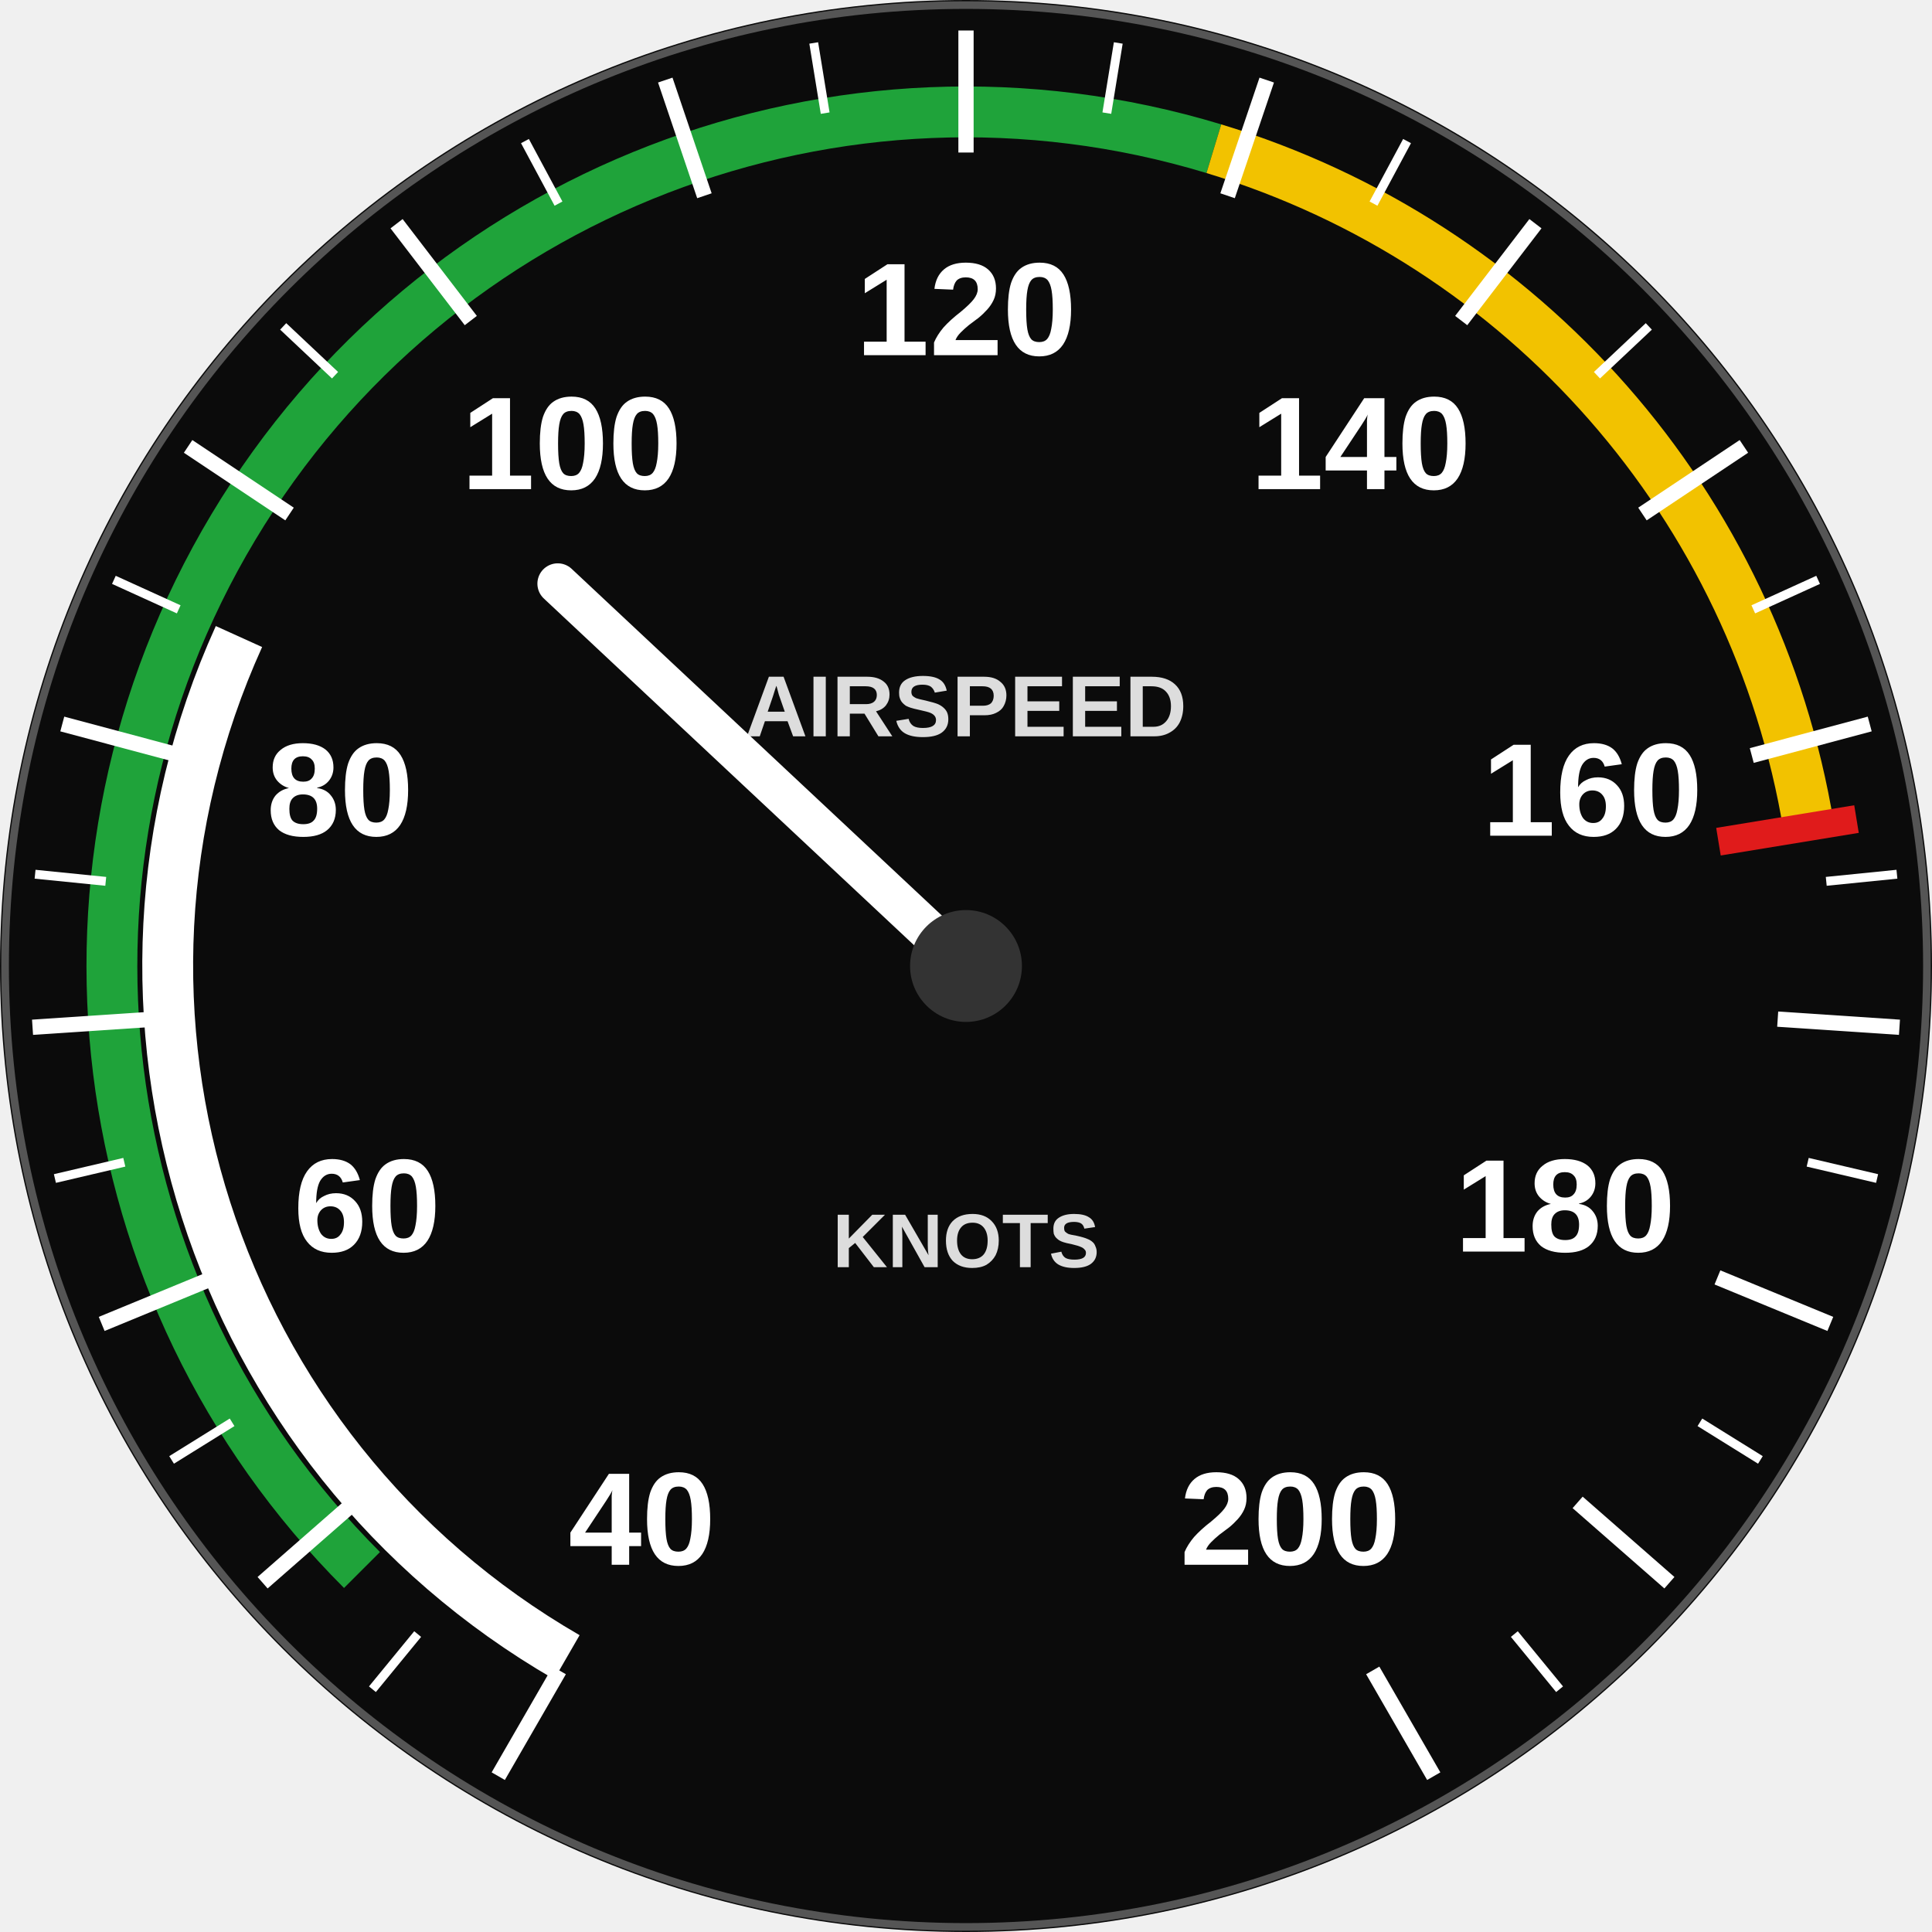
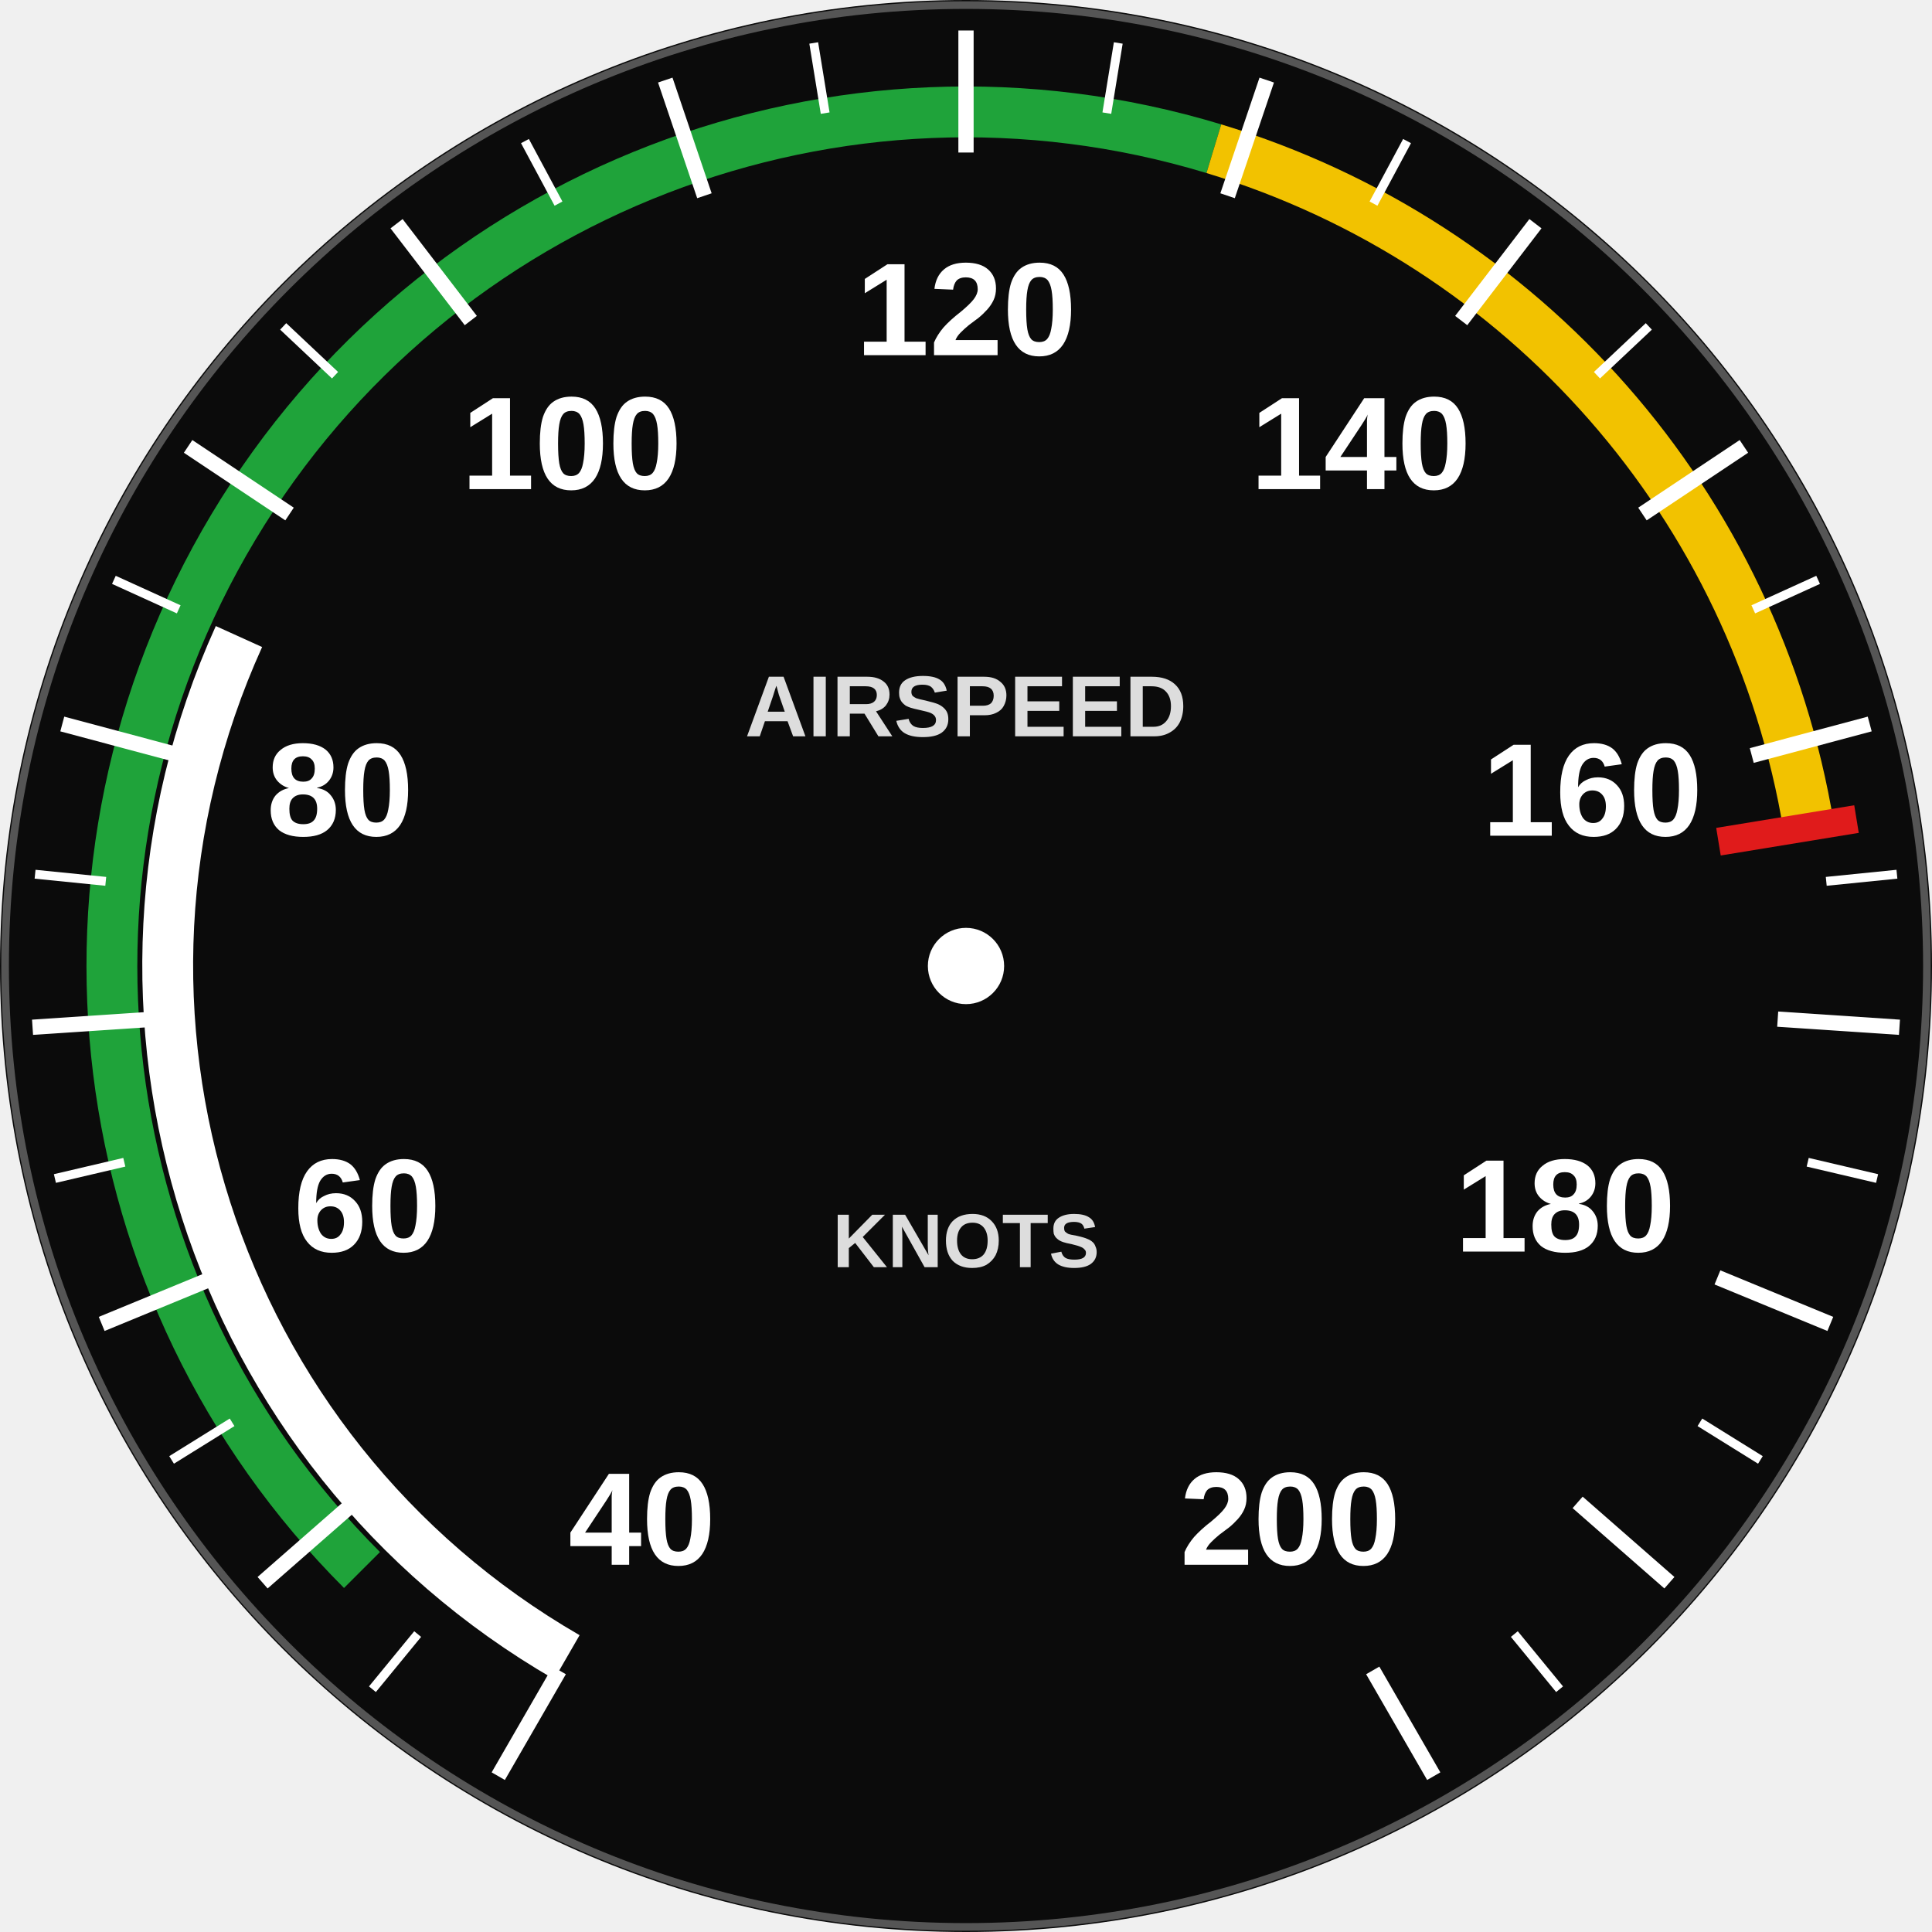
<svg xmlns="http://www.w3.org/2000/svg" width="76.0mm" height="76.0mm" viewBox="0 0 76.0 76.0">
  <circle cx="38.0" cy="38.0" r="38.0" fill="#0b0b0b" />
  <path d="M22.30,65.19 A31.4,31.4 0 0 1 9.40,25.04" fill="none" stroke="#fff" stroke-width="2.0" />
  <path d="M14.24,61.76 A33.6,33.6 0 0 1 47.75,5.85" fill="none" stroke="#1fa33a" stroke-width="2.0" />
  <path d="M47.75,5.85 A33.6,33.6 0 0 1 71.15,32.53" fill="none" stroke="#f2c200" stroke-width="2.0" />
  <line x1="67.60" y1="33.11" x2="73.03" y2="32.22" stroke="#e01b1b" stroke-width="1.1" />
  <line x1="22.00" y1="65.71" x2="19.60" y2="69.87" stroke="#fff" stroke-width="0.6" />
  <line x1="16.43" y1="64.28" x2="14.65" y2="66.45" stroke="#fff" stroke-width="0.35" />
  <line x1="13.94" y1="59.10" x2="10.33" y2="62.26" stroke="#fff" stroke-width="0.6" />
  <line x1="9.13" y1="55.95" x2="6.75" y2="57.43" stroke="#fff" stroke-width="0.35" />
  <line x1="8.44" y1="50.25" x2="4.00" y2="52.08" stroke="#fff" stroke-width="0.6" />
  <line x1="4.89" y1="45.72" x2="2.16" y2="46.36" stroke="#fff" stroke-width="0.35" />
  <line x1="6.07" y1="40.09" x2="1.28" y2="40.41" stroke="#fff" stroke-width="0.6" />
  <line x1="4.16" y1="34.67" x2="1.38" y2="34.39" stroke="#fff" stroke-width="0.35" />
  <line x1="7.09" y1="29.72" x2="2.45" y2="28.48" stroke="#fff" stroke-width="0.6" />
  <line x1="7.03" y1="23.97" x2="4.48" y2="22.81" stroke="#fff" stroke-width="0.35" />
  <line x1="11.39" y1="20.22" x2="7.40" y2="17.56" stroke="#fff" stroke-width="0.6" />
  <line x1="13.18" y1="14.76" x2="11.14" y2="12.84" stroke="#fff" stroke-width="0.35" />
  <line x1="18.52" y1="12.61" x2="15.60" y2="8.80" stroke="#fff" stroke-width="0.6" />
  <line x1="21.97" y1="8.01" x2="20.65" y2="5.55" stroke="#fff" stroke-width="0.35" />
  <line x1="27.71" y1="7.70" x2="26.17" y2="3.15" stroke="#fff" stroke-width="0.6" />
  <line x1="32.46" y1="4.45" x2="32.01" y2="1.69" stroke="#fff" stroke-width="0.35" />
  <line x1="38.00" y1="6.00" x2="38.00" y2="1.20" stroke="#fff" stroke-width="0.6" />
  <line x1="43.54" y1="4.45" x2="43.99" y2="1.69" stroke="#fff" stroke-width="0.35" />
  <line x1="48.29" y1="7.70" x2="49.83" y2="3.15" stroke="#fff" stroke-width="0.6" />
  <line x1="54.03" y1="8.01" x2="55.35" y2="5.55" stroke="#fff" stroke-width="0.35" />
  <line x1="57.48" y1="12.61" x2="60.40" y2="8.80" stroke="#fff" stroke-width="0.6" />
  <line x1="62.82" y1="14.76" x2="64.86" y2="12.84" stroke="#fff" stroke-width="0.35" />
  <line x1="64.61" y1="20.22" x2="68.60" y2="17.56" stroke="#fff" stroke-width="0.6" />
  <line x1="68.97" y1="23.97" x2="71.52" y2="22.81" stroke="#fff" stroke-width="0.35" />
  <line x1="68.91" y1="29.72" x2="73.55" y2="28.48" stroke="#fff" stroke-width="0.6" />
  <line x1="71.84" y1="34.67" x2="74.62" y2="34.39" stroke="#fff" stroke-width="0.35" />
  <line x1="69.93" y1="40.09" x2="74.72" y2="40.41" stroke="#fff" stroke-width="0.6" />
  <line x1="71.11" y1="45.72" x2="73.84" y2="46.36" stroke="#fff" stroke-width="0.35" />
  <line x1="67.56" y1="50.25" x2="72.00" y2="52.08" stroke="#fff" stroke-width="0.6" />
  <line x1="66.87" y1="55.95" x2="69.25" y2="57.43" stroke="#fff" stroke-width="0.35" />
  <line x1="62.06" y1="59.10" x2="65.67" y2="62.26" stroke="#fff" stroke-width="0.6" />
  <line x1="59.57" y1="64.28" x2="61.35" y2="66.45" stroke="#fff" stroke-width="0.35" />
  <line x1="54.00" y1="65.71" x2="56.40" y2="69.87" stroke="#fff" stroke-width="0.6" />
  <text x="25.25" y="60.08" font-size="5.2" fill="#fff" text-anchor="middle" dominant-baseline="middle" font-family="Arial Narrow, Liberation Sans Narrow, Arial, sans-serif" font-weight="bold">40</text>
  <text x="14.44" y="47.76" font-size="5.2" fill="#fff" text-anchor="middle" dominant-baseline="middle" font-family="Arial Narrow, Liberation Sans Narrow, Arial, sans-serif" font-weight="bold">60</text>
  <text x="13.37" y="31.40" font-size="5.2" fill="#fff" text-anchor="middle" dominant-baseline="middle" font-family="Arial Narrow, Liberation Sans Narrow, Arial, sans-serif" font-weight="bold">80</text>
  <text x="22.48" y="17.77" font-size="5.2" fill="#fff" text-anchor="middle" dominant-baseline="middle" font-family="Arial Narrow, Liberation Sans Narrow, Arial, sans-serif" font-weight="bold">100</text>
  <text x="38.00" y="12.50" font-size="5.2" fill="#fff" text-anchor="middle" dominant-baseline="middle" font-family="Arial Narrow, Liberation Sans Narrow, Arial, sans-serif" font-weight="bold">120</text>
  <text x="53.52" y="17.77" font-size="5.2" fill="#fff" text-anchor="middle" dominant-baseline="middle" font-family="Arial Narrow, Liberation Sans Narrow, Arial, sans-serif" font-weight="bold">140</text>
  <text x="62.63" y="31.40" font-size="5.2" fill="#fff" text-anchor="middle" dominant-baseline="middle" font-family="Arial Narrow, Liberation Sans Narrow, Arial, sans-serif" font-weight="bold">160</text>
  <text x="61.56" y="47.76" font-size="5.2" fill="#fff" text-anchor="middle" dominant-baseline="middle" font-family="Arial Narrow, Liberation Sans Narrow, Arial, sans-serif" font-weight="bold">180</text>
  <text x="50.75" y="60.08" font-size="5.2" fill="#fff" text-anchor="middle" dominant-baseline="middle" font-family="Arial Narrow, Liberation Sans Narrow, Arial, sans-serif" font-weight="bold">200</text>
  <text x="38.00" y="28.00" font-size="3.4" fill="#ddd" text-anchor="middle" dominant-baseline="middle" font-family="Arial Narrow, Liberation Sans Narrow, Arial, sans-serif" font-weight="bold">AIRSPEED</text>
  <text x="38.00" y="49.00" font-size="3.0" fill="#ddd" text-anchor="middle" dominant-baseline="middle" font-family="Arial Narrow, Liberation Sans Narrow, Arial, sans-serif" font-weight="bold">KNOTS</text>
-   <line x1="38.0" y1="38.0" x2="21.94" y2="22.96" stroke="#fff" stroke-width="1.6" stroke-linecap="round" />
-   <circle cx="38.0" cy="38.0" r="2.2" fill="#333" />
+   <circle cx="38.0" cy="38.0" r="1.5" fill="#fff" />
  <circle cx="38.0" cy="38.0" r="37.8" fill="none" stroke="#555" stroke-width="0.3" />
</svg>
